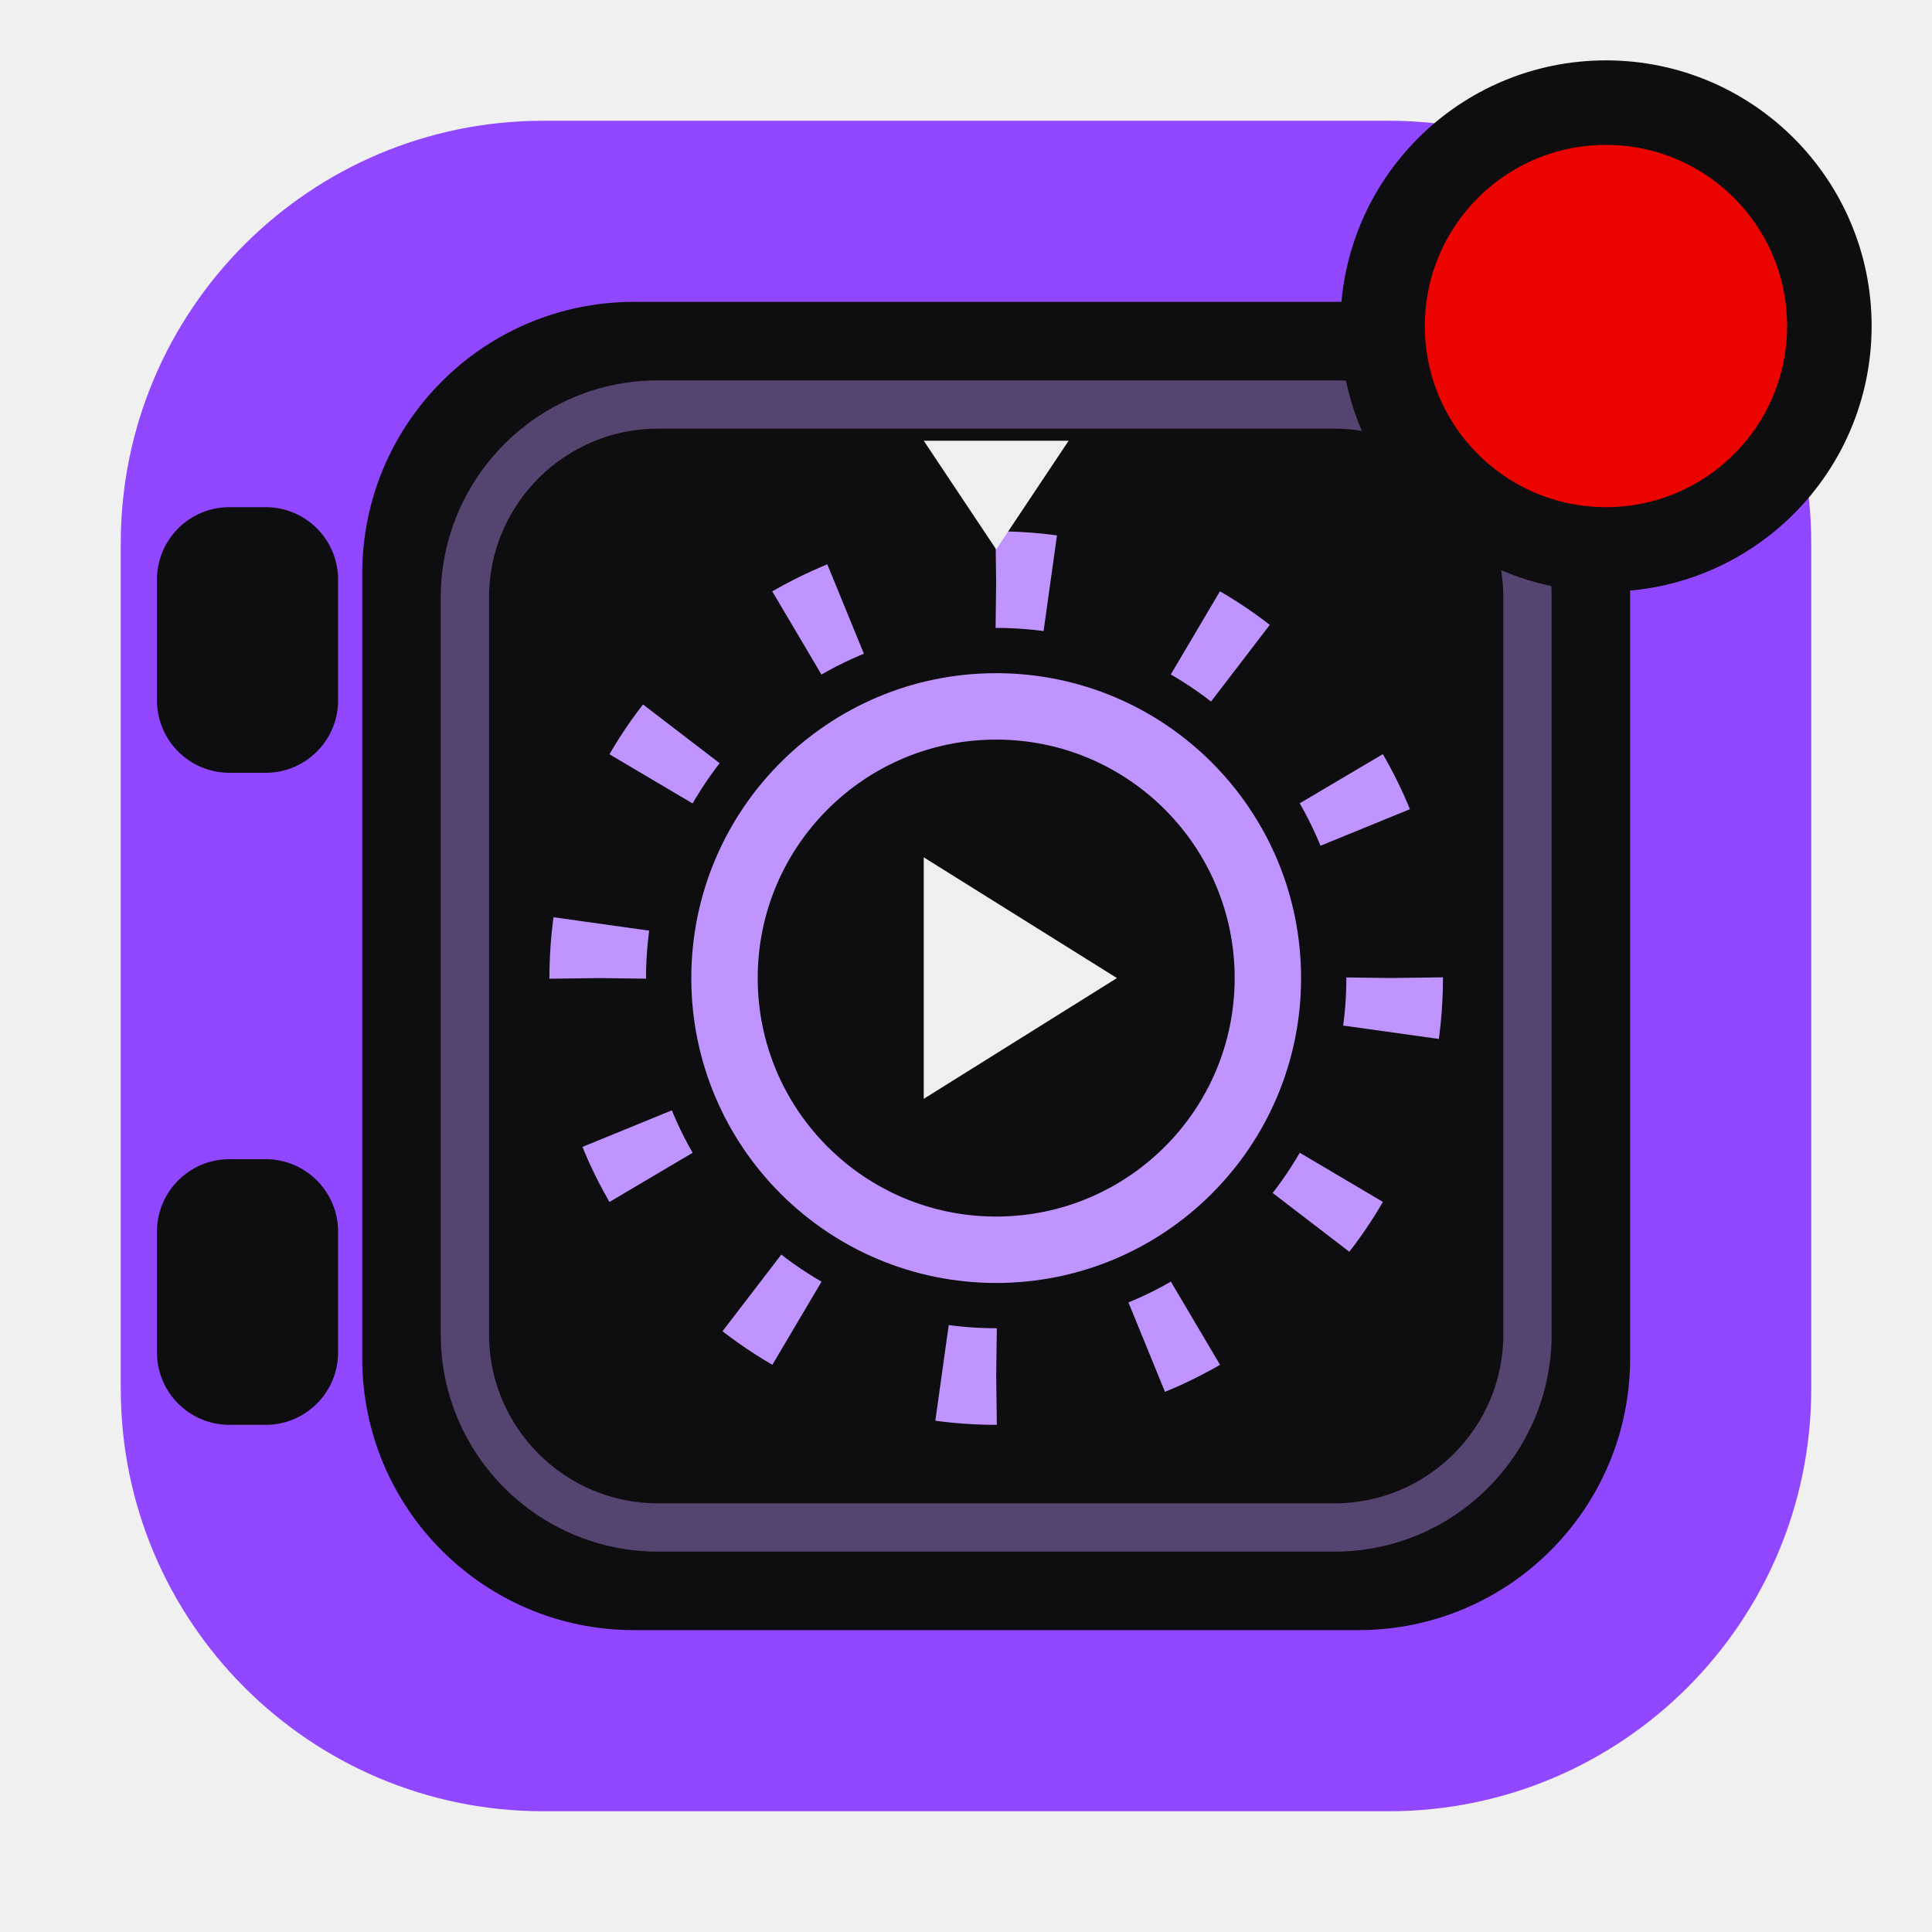
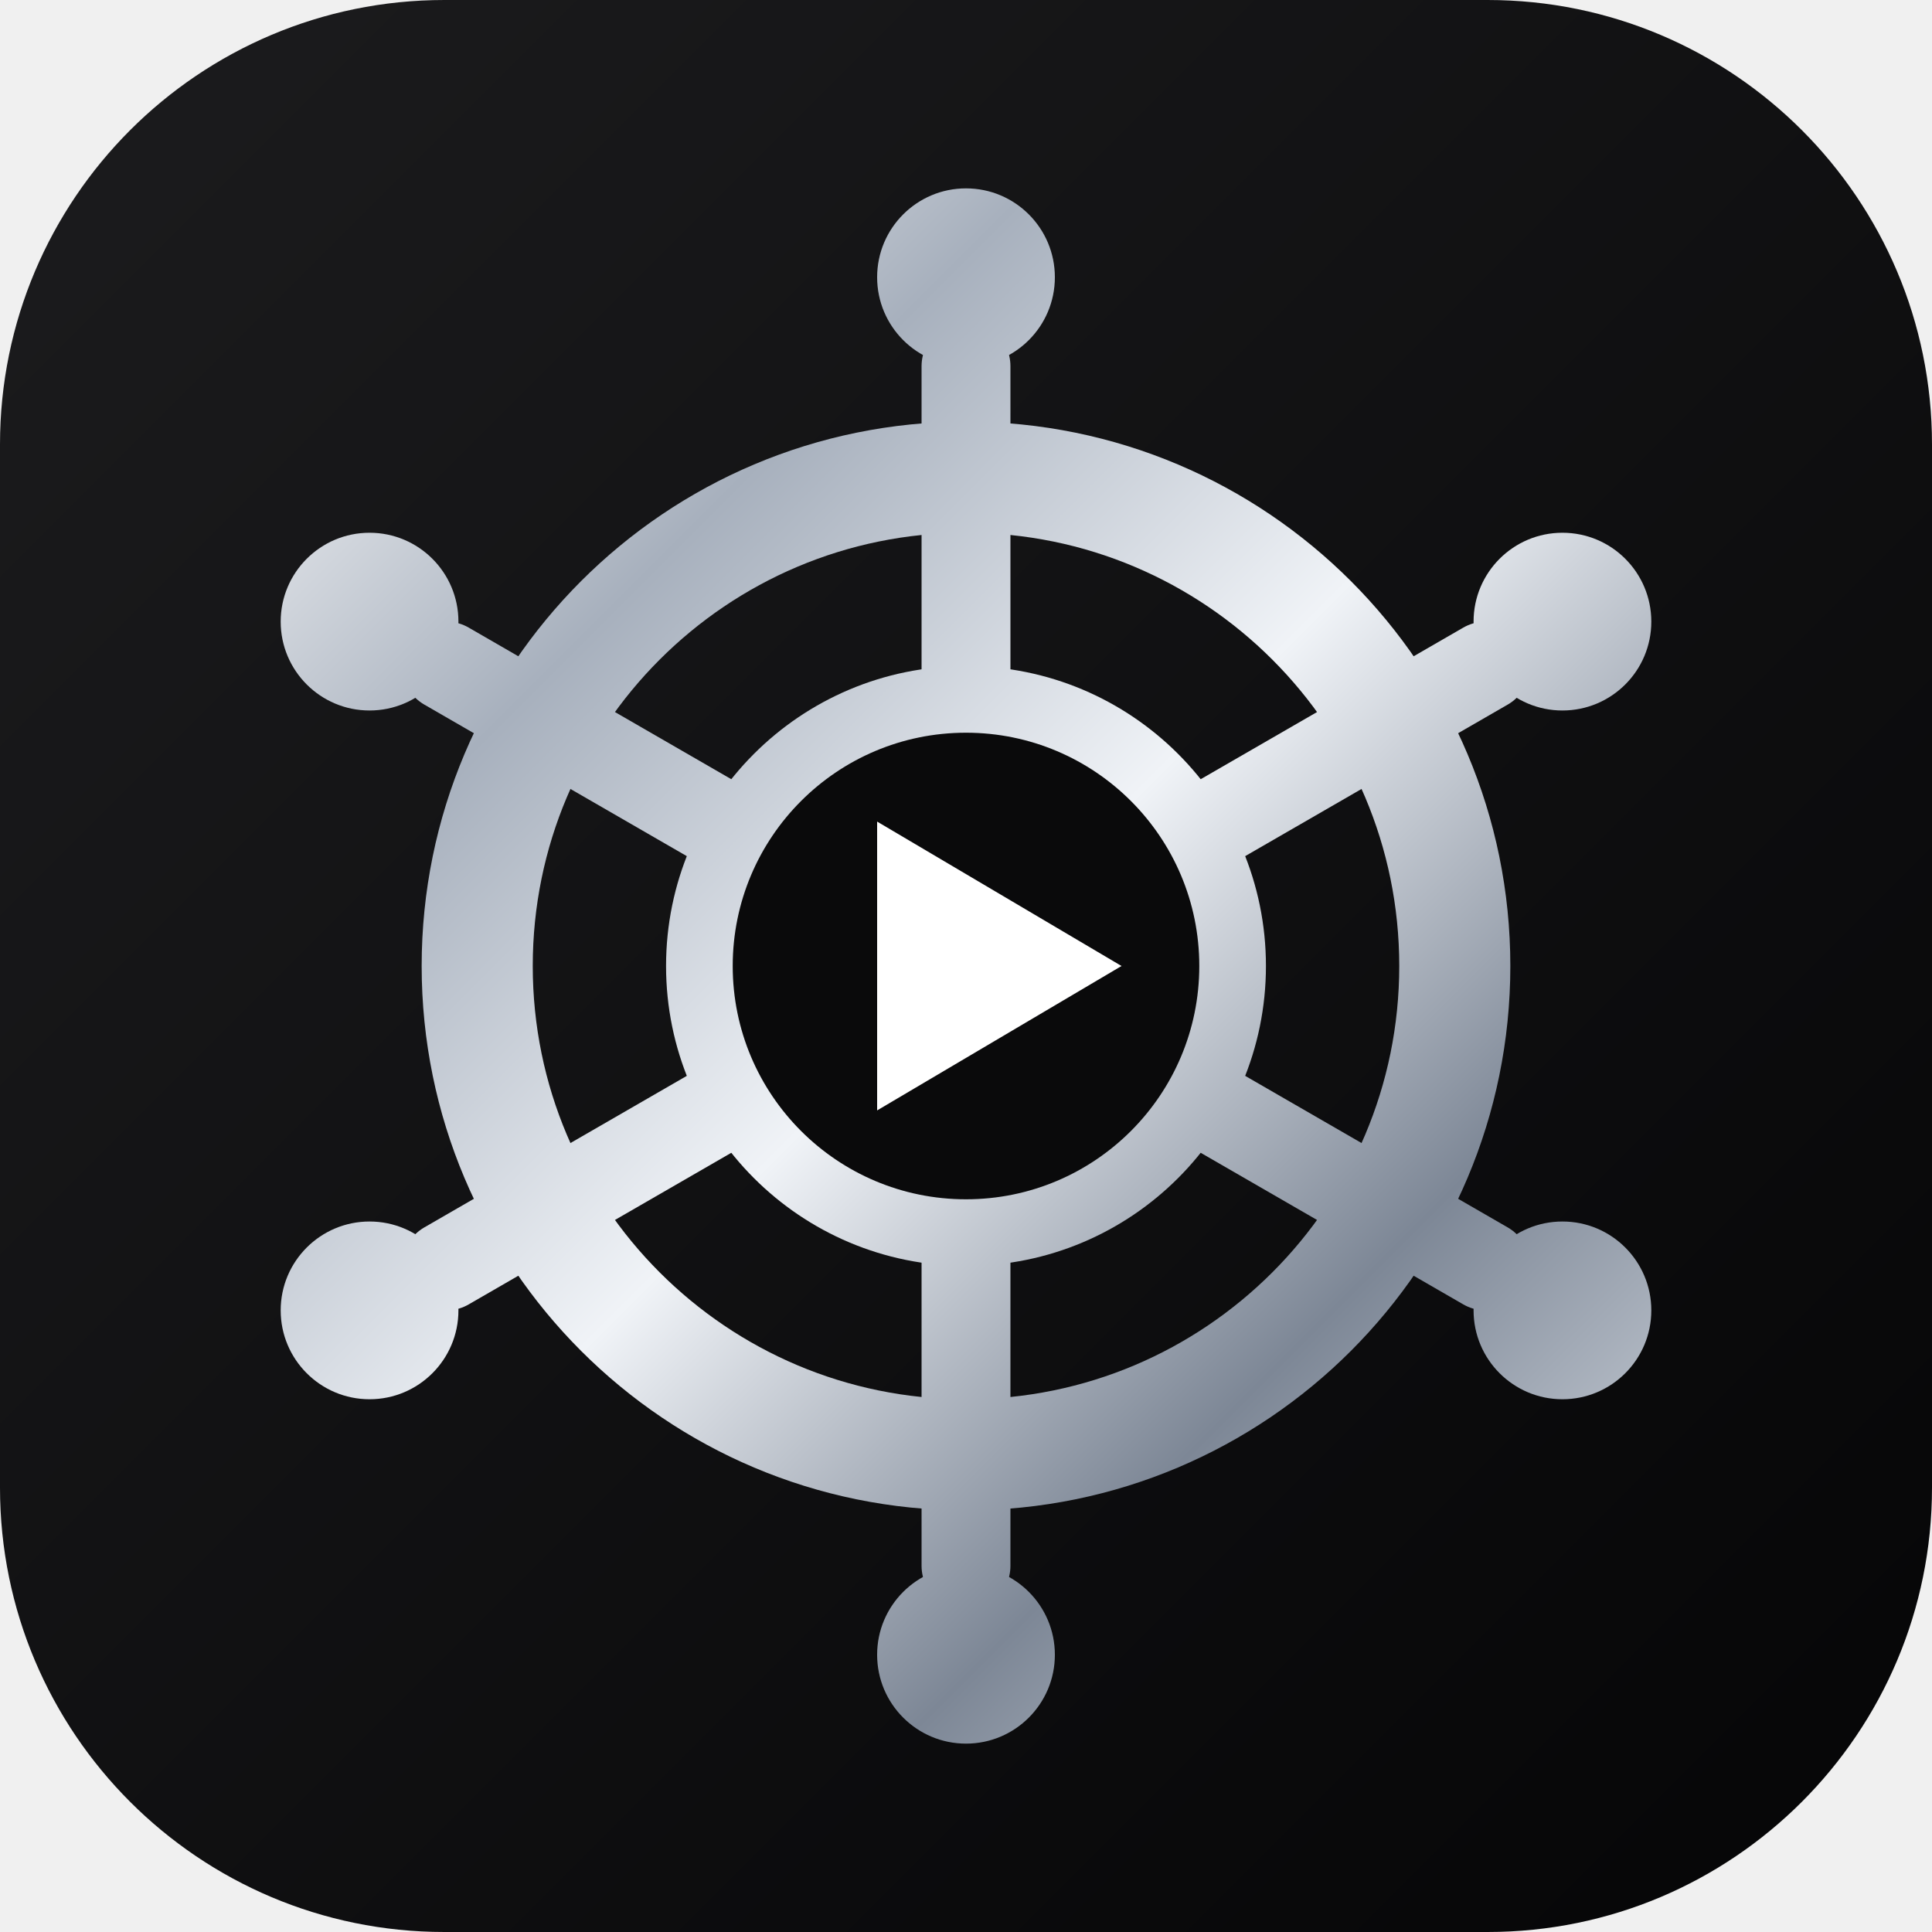
- <svg xmlns="http://www.w3.org/2000/svg" viewBox="0 0 32 32">
-   <rect x="2" y="2" width="28" height="28" rx="7" fill="#9147ff" />
-   <rect x="2.6" y="8.4" width="3" height="4.4" rx="1.2" fill="#0e0e10" />
-   <rect x="2.6" y="19.2" width="3" height="4.4" rx="1.2" fill="#0e0e10" />
-   <rect x="6" y="5" width="21" height="22" rx="4.5" fill="#0e0e10" />
-   <rect x="7.7" y="6.7" width="17.6" height="18.6" rx="3.2" fill="none" stroke="#55446f" stroke-width="0.8" />
-   <circle cx="16.5" cy="16.2" r="6.6" fill="none" stroke="#bf94ff" stroke-width="1.6" stroke-dasharray="0.9 2.556" />
-   <circle cx="16.5" cy="16.2" r="4.5" fill="none" stroke="#bf94ff" stroke-width="1.1" />
-   <path d="M16.5 9.1l-1.2-1.8h2.4z" fill="#efeff1" />
-   <path d="M15.3 14.2v4l3.2-2z" fill="#efeff1" />
-   <circle cx="26.6" cy="5.4" r="3.7" fill="#eb0400" stroke="#0e0e10" stroke-width="1.4" />
+ <svg xmlns="http://www.w3.org/2000/svg" viewBox="0 0 200 200">
+   <defs>
+     <linearGradient id="zs" gradientUnits="userSpaceOnUse" x1="36" y1="36" x2="164" y2="164">
+       <stop offset="0" stop-color="#FFFFFF" />
+       <stop offset=".25" stop-color="#A7B0BD" />
+       <stop offset=".5" stop-color="#F0F3F7" />
+       <stop offset=".75" stop-color="#7D8796" />
+       <stop offset="1" stop-color="#DCE1E8" />
+     </linearGradient>
+     <linearGradient id="zsb" x1="0" y1="0" x2="1" y2="1">
+       <stop offset="0" stop-color="#1C1C1E" />
+       <stop offset="1" stop-color="#050506" />
+     </linearGradient>
+   </defs>
+   <rect width="200" height="200" rx="46" fill="url(#zsb)" />
+   <g transform="translate(100 100) scale(1.15) translate(-100 -100)">
+     <g stroke="url(#zs)" stroke-width="8" stroke-linecap="round">
+       <line x1="115.59" y1="109" x2="146.77" y2="127" />
+       <line x1="100" y1="118" x2="100" y2="154" />
+       <line x1="84.41" y1="109" x2="53.23" y2="127" />
+       <line x1="84.41" y1="91" x2="53.23" y2="73" />
+       <line x1="100" y1="82" x2="100" y2="46" />
+       <line x1="115.59" y1="91" x2="146.77" y2="73" />
+     </g>
+     <g fill="url(#zs)">
+       <circle cx="153.69" cy="131" r="8" />
+       <circle cx="100" cy="162" r="8" />
+       <circle cx="46.31" cy="131" r="8" />
+       <circle cx="46.31" cy="69" r="8" />
+       <circle cx="100" cy="38" r="8" />
+       <circle cx="153.69" cy="69" r="8" />
+     </g>
+     <circle cx="100" cy="100" r="44" fill="none" stroke="url(#zs)" stroke-width="10" />
+     <circle cx="100" cy="100" r="27" fill="url(#zs)" />
+     <circle cx="100" cy="100" r="21" fill="#0A0A0B" />
+     <polygon points="92,87 92,113 114,100" stroke-linejoin="round" fill="#FFFFFF" />
+   </g>
</svg>
